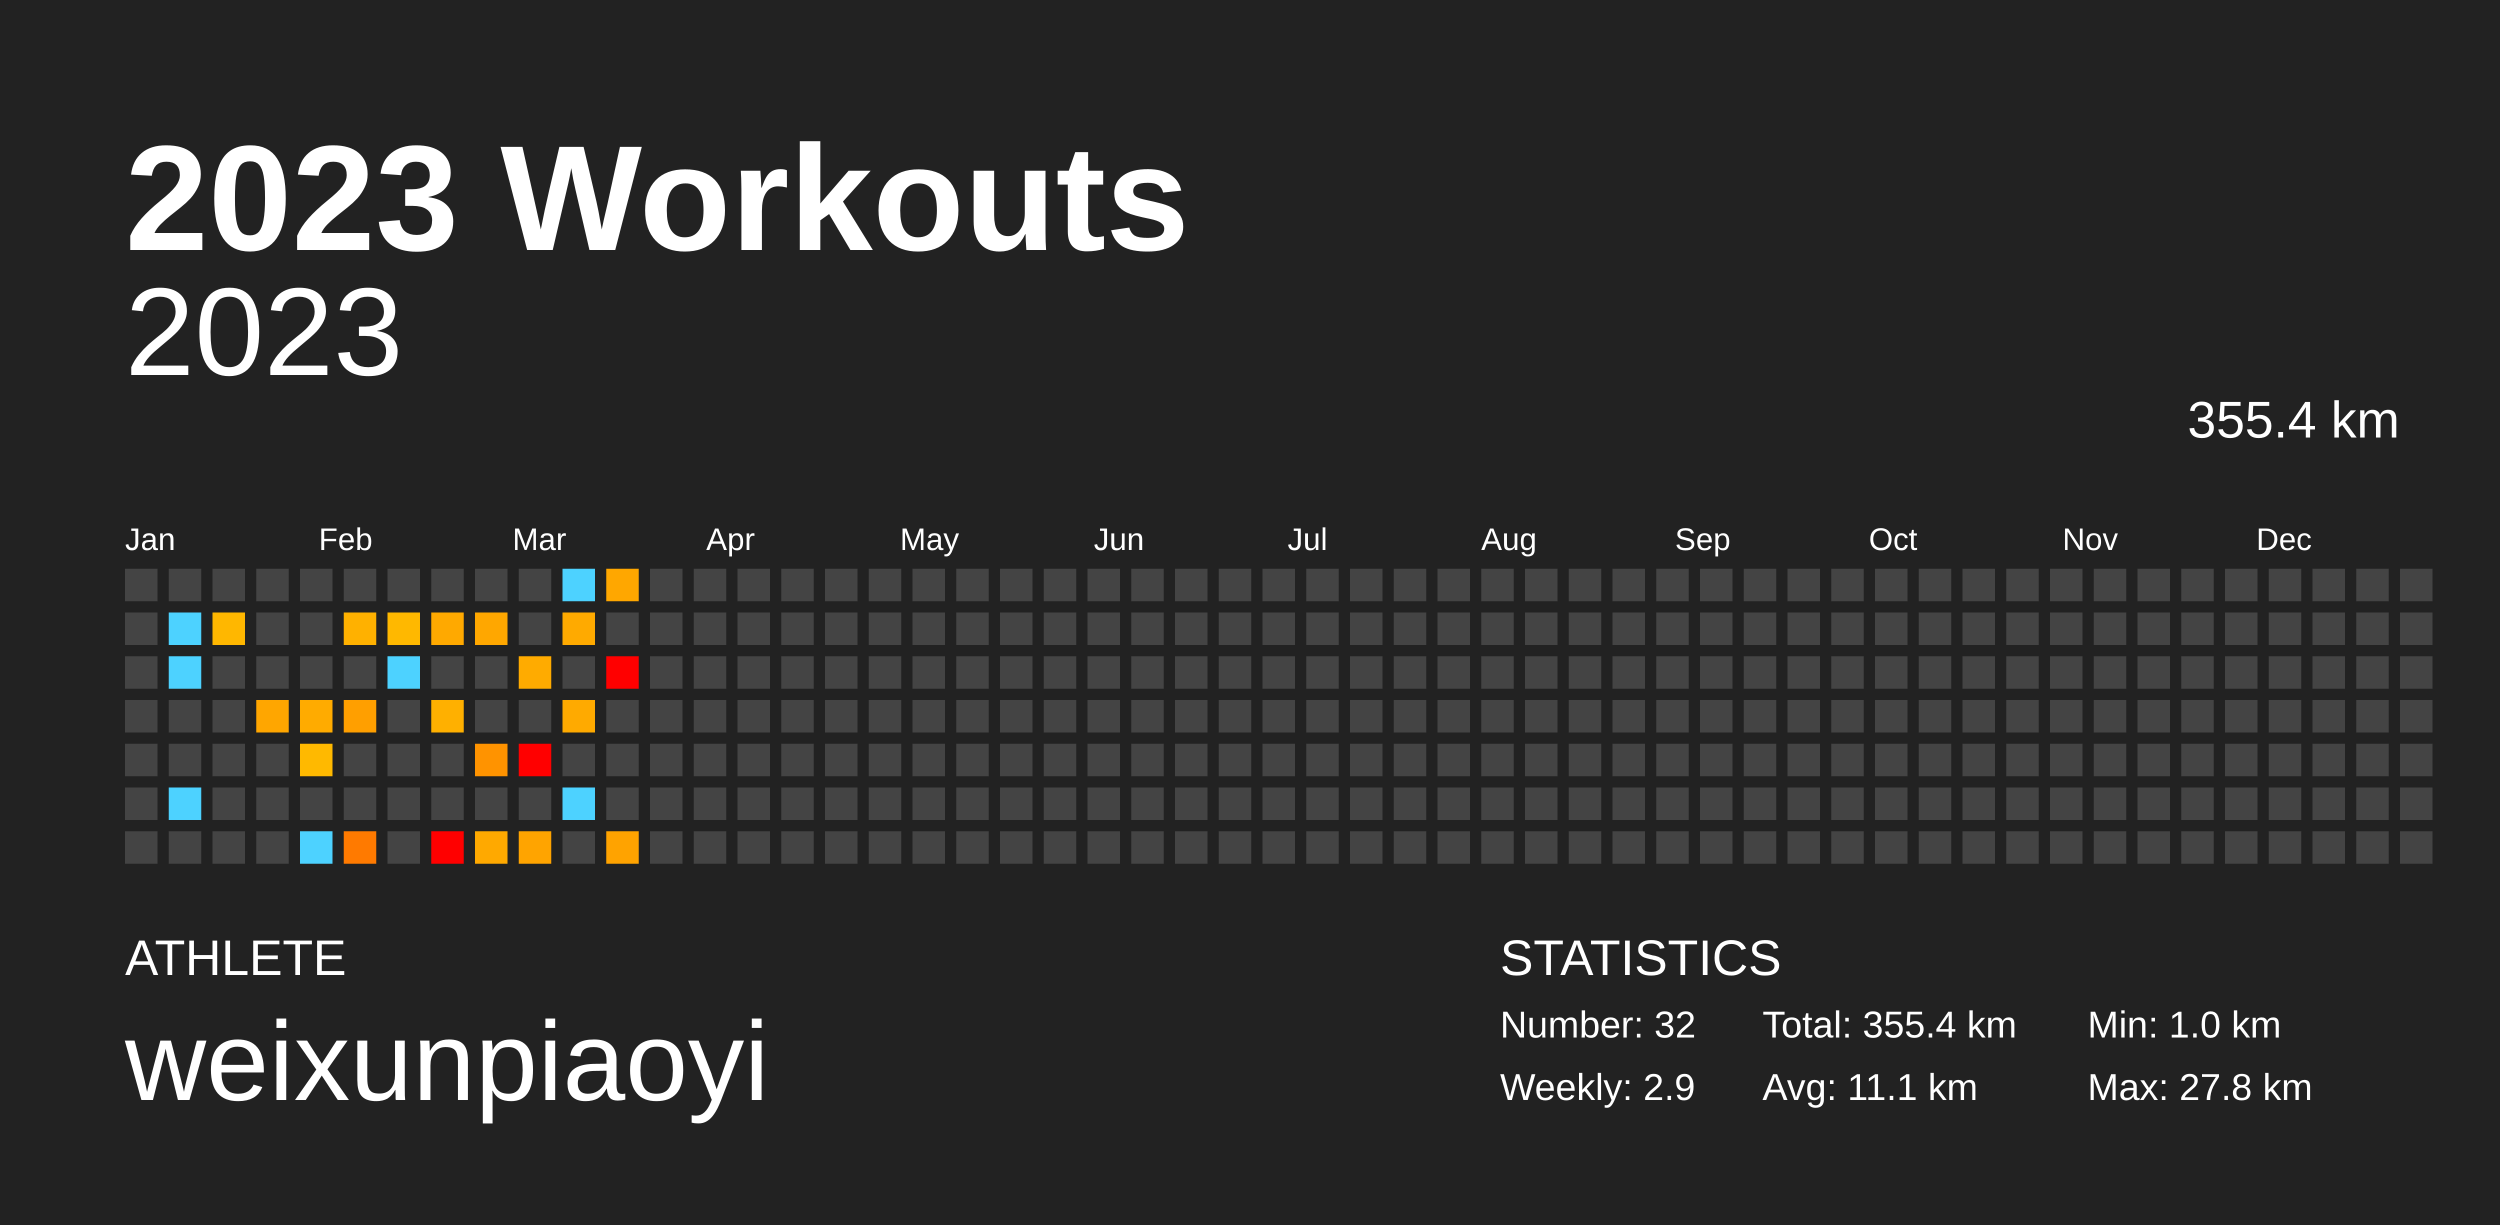
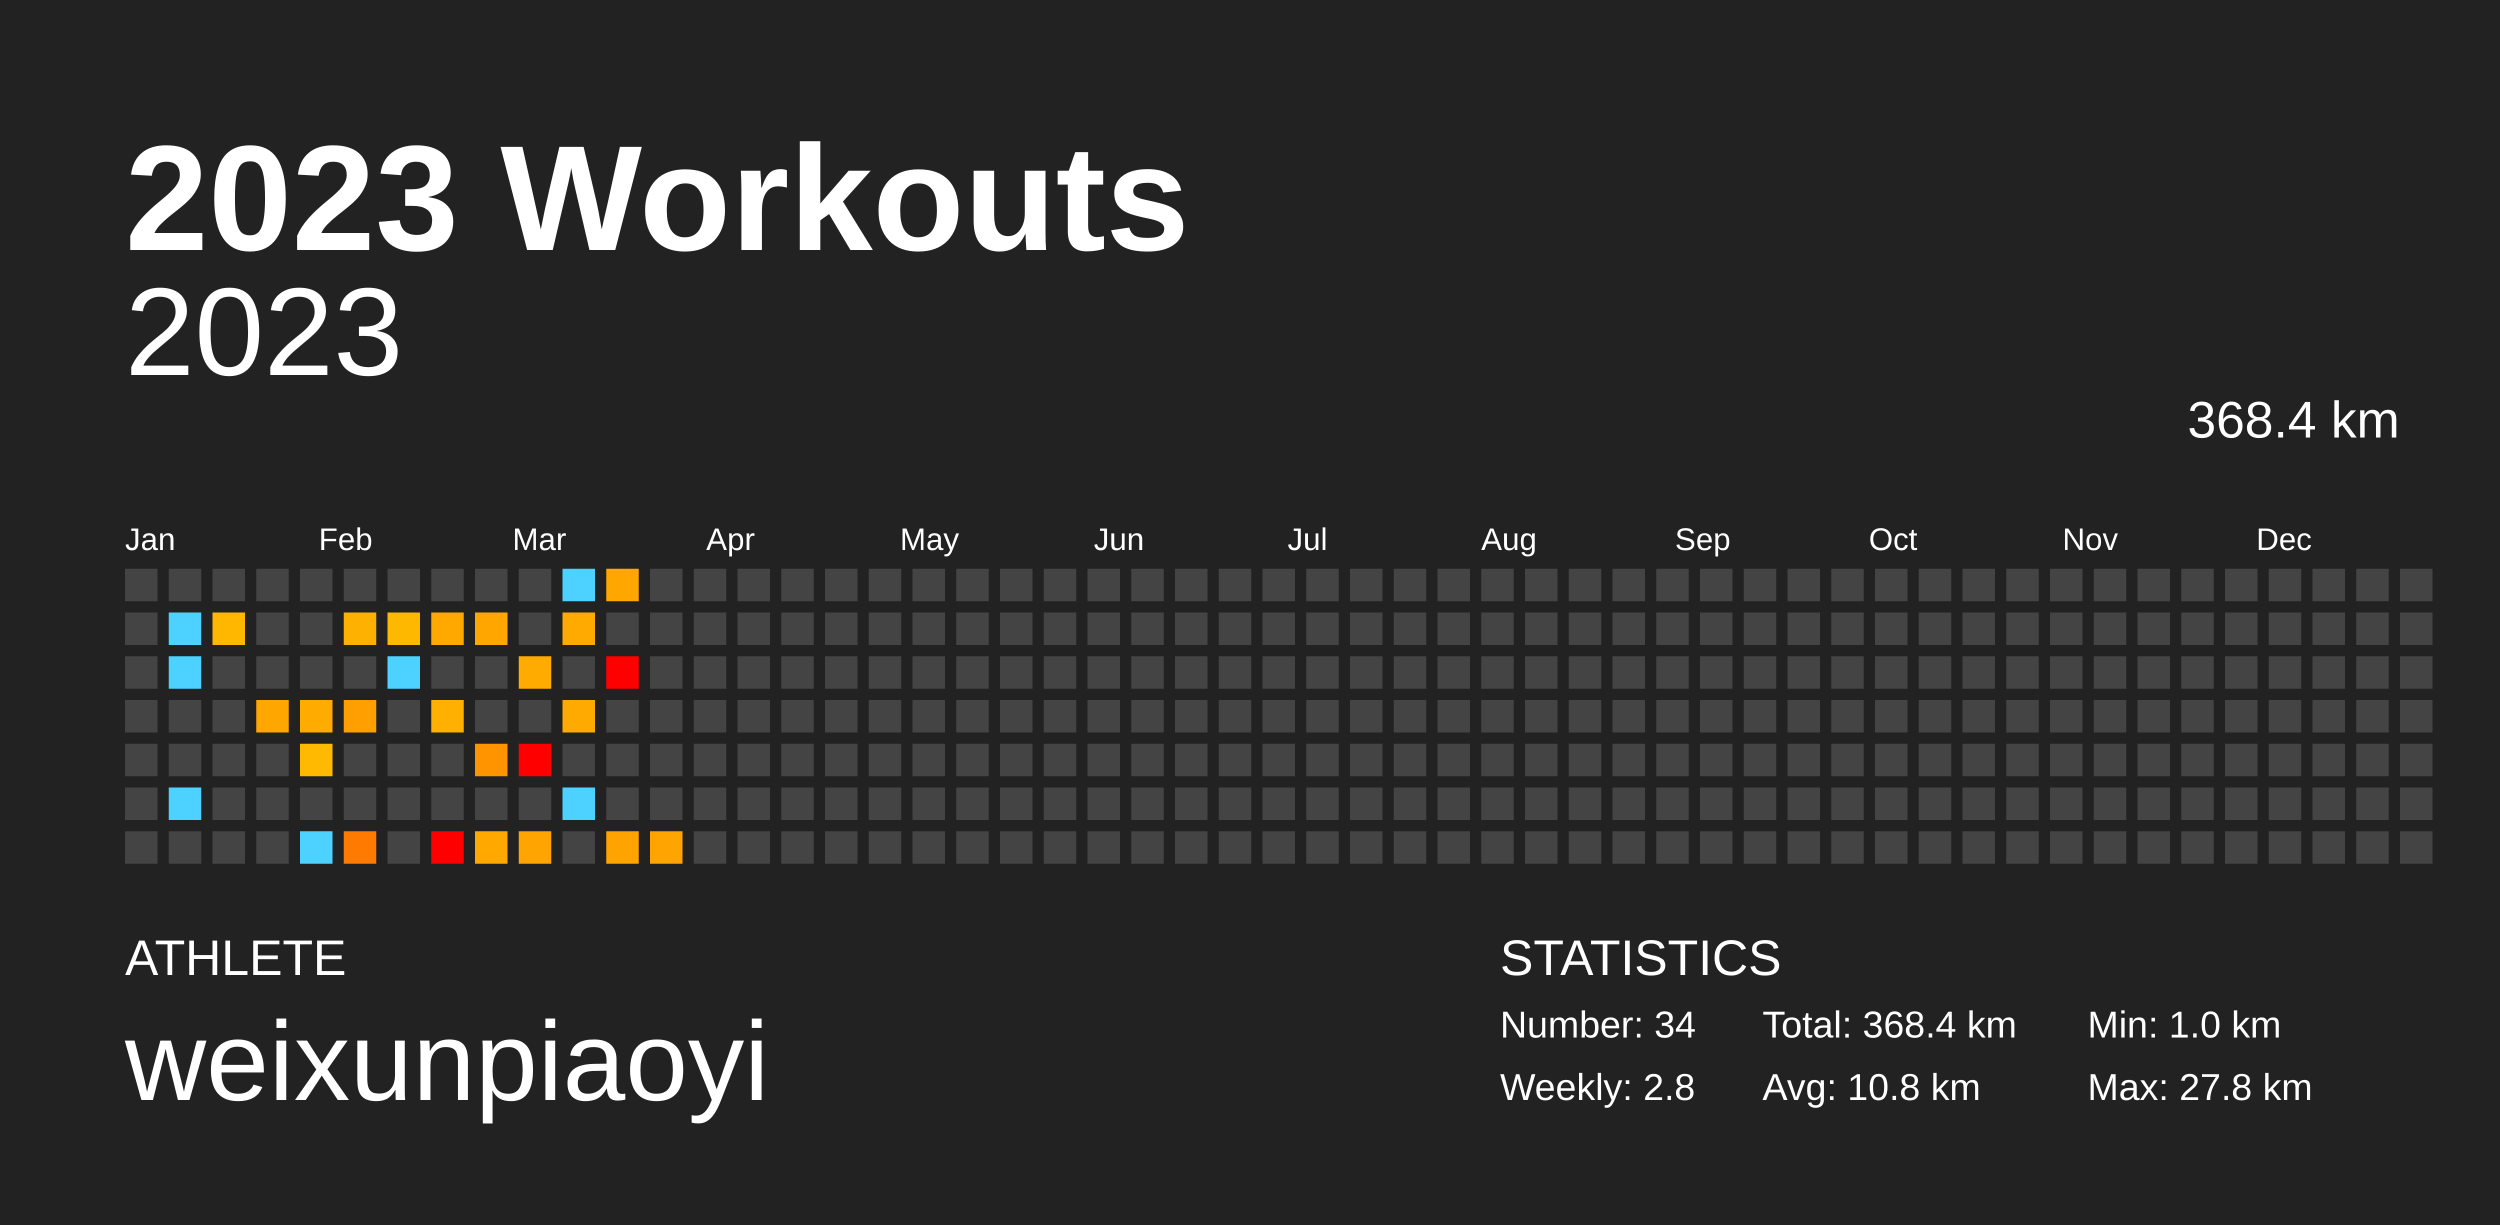
<svg xmlns="http://www.w3.org/2000/svg" baseProfile="full" height="98mm" version="1.1" viewBox="0,0,200,98" width="200mm">
  <defs />
  <rect fill="#222222" height="98" width="200" x="0" y="0" />
  <text fill="#FFFFFF" style="font-size:12px; font-family:Arial; font-weight:bold;" x="10" y="20">2023 Workouts</text>
  <text fill="#FFFFFF" style="font-size:4px; font-family:Arial" x="10" y="78">ATHLETE</text>
  <text fill="#FFFFFF" style="font-size:9px; font-family:Arial" x="10" y="88">weixunpiaoyi</text>
  <text fill="#FFFFFF" style="font-size:4px; font-family:Arial" x="120" y="78">STATISTICS</text>
-   <text fill="#FFFFFF" style="font-size:3px; font-family:Arial" x="120" y="83">Number: 32</text>
-   <text fill="#FFFFFF" style="font-size:3px; font-family:Arial" x="120" y="88">Weekly: 2.9</text>
-   <text fill="#FFFFFF" style="font-size:3px; font-family:Arial" x="141" y="83">Total: 355.4 km</text>
-   <text fill="#FFFFFF" style="font-size:3px; font-family:Arial" x="141" y="88">Avg: 11.1 km</text>
+   <text fill="#FFFFFF" style="font-size:3px; font-family:Arial" x="120" y="83">Number: 34</text>
+   <text fill="#FFFFFF" style="font-size:3px; font-family:Arial" x="120" y="88">Weekly: 2.8</text>
+   <text fill="#FFFFFF" style="font-size:3px; font-family:Arial" x="141" y="83">Total: 368.4 km</text>
+   <text fill="#FFFFFF" style="font-size:3px; font-family:Arial" x="141" y="88">Avg: 10.8 km</text>
  <text fill="#FFFFFF" style="font-size:3px; font-family:Arial" x="167" y="83">Min: 1.0 km</text>
  <text fill="#FFFFFF" style="font-size:3px; font-family:Arial" x="167" y="88">Max: 27.8 km</text>
  <text alignment-baseline="hanging" fill="#FFFFFF" style="font-size:10.0px; font-family:Arial;" x="10" y="30">2023</text>
-   <text alignment-baseline="hanging" fill="#FFFFFF" style="font-size:4.125px; font-family:Arial;" x="175" y="35">355.4 km</text>
+   <text alignment-baseline="hanging" fill="#FFFFFF" style="font-size:4.125px; font-family:Arial;" x="175" y="35">368.4 km</text>
  <text fill="#FFFFFF" style="font-size:2.5px; font-family:Arial" x="10.0" y="44">Jan</text>
  <text fill="#FFFFFF" style="font-size:2.5px; font-family:Arial" x="25.5" y="44">Feb</text>
  <text fill="#FFFFFF" style="font-size:2.5px; font-family:Arial" x="41.0" y="44">Mar</text>
  <text fill="#FFFFFF" style="font-size:2.5px; font-family:Arial" x="56.5" y="44">Apr</text>
  <text fill="#FFFFFF" style="font-size:2.5px; font-family:Arial" x="72.0" y="44">May</text>
  <text fill="#FFFFFF" style="font-size:2.5px; font-family:Arial" x="87.5" y="44">Jun</text>
  <text fill="#FFFFFF" style="font-size:2.5px; font-family:Arial" x="103.0" y="44">Jul</text>
  <text fill="#FFFFFF" style="font-size:2.5px; font-family:Arial" x="118.5" y="44">Aug</text>
  <text fill="#FFFFFF" style="font-size:2.5px; font-family:Arial" x="134.0" y="44">Sep</text>
  <text fill="#FFFFFF" style="font-size:2.5px; font-family:Arial" x="149.5" y="44">Oct</text>
  <text fill="#FFFFFF" style="font-size:2.5px; font-family:Arial" x="165.0" y="44">Nov</text>
  <text fill="#FFFFFF" style="font-size:2.5px; font-family:Arial" x="180.5" y="44">Dec</text>
  <rect fill="#444444" height="2.6" width="2.6" x="10.0" y="45.5" />
  <rect fill="#444444" height="2.6" width="2.6" x="10.0" y="49.0" />
  <rect fill="#444444" height="2.6" width="2.6" x="10.0" y="52.5" />
  <rect fill="#444444" height="2.6" width="2.6" x="10.0" y="56.0" />
  <rect fill="#444444" height="2.6" width="2.6" x="10.0" y="59.5" />
  <rect fill="#444444" height="2.6" width="2.6" x="10.0" y="63.0" />
  <rect fill="#444444" height="2.6" width="2.6" x="10.0" y="66.5" />
  <rect fill="#444444" height="2.6" width="2.6" x="13.5" y="45.5" />
  <rect fill="#4dd2ff" height="2.6" width="2.6" x="13.5" y="49.0" />
  <rect fill="#4dd2ff" height="2.6" width="2.6" x="13.5" y="52.5" />
  <rect fill="#444444" height="2.6" width="2.6" x="13.5" y="56.0" />
  <rect fill="#444444" height="2.6" width="2.6" x="13.5" y="59.5" />
  <rect fill="#4dd2ff" height="2.6" width="2.6" x="13.5" y="63.0" />
  <rect fill="#444444" height="2.6" width="2.6" x="13.5" y="66.5" />
  <rect fill="#444444" height="2.6" width="2.6" x="17.0" y="45.5" />
  <rect fill="#ffb700" height="2.6" width="2.6" x="17.0" y="49.0" />
  <rect fill="#444444" height="2.6" width="2.6" x="17.0" y="52.5" />
  <rect fill="#444444" height="2.6" width="2.6" x="17.0" y="56.0" />
  <rect fill="#444444" height="2.6" width="2.6" x="17.0" y="59.5" />
  <rect fill="#444444" height="2.6" width="2.6" x="17.0" y="63.0" />
  <rect fill="#444444" height="2.6" width="2.6" x="17.0" y="66.5" />
  <rect fill="#444444" height="2.6" width="2.6" x="20.5" y="45.5" />
  <rect fill="#444444" height="2.6" width="2.6" x="20.5" y="49.0" />
  <rect fill="#444444" height="2.6" width="2.6" x="20.5" y="52.5" />
  <rect fill="#ffa600" height="2.6" width="2.6" x="20.5" y="56.0" />
  <rect fill="#444444" height="2.6" width="2.6" x="20.5" y="59.5" />
  <rect fill="#444444" height="2.6" width="2.6" x="20.5" y="63.0" />
  <rect fill="#444444" height="2.6" width="2.6" x="20.5" y="66.5" />
  <rect fill="#444444" height="2.6" width="2.6" x="24.0" y="45.5" />
  <rect fill="#444444" height="2.6" width="2.6" x="24.0" y="49.0" />
  <rect fill="#444444" height="2.6" width="2.6" x="24.0" y="52.5" />
  <rect fill="#ffab00" height="2.6" width="2.6" x="24.0" y="56.0" />
  <rect fill="#ffb900" height="2.6" width="2.6" x="24.0" y="59.5" />
  <rect fill="#444444" height="2.6" width="2.6" x="24.0" y="63.0" />
  <rect fill="#4dd2ff" height="2.6" width="2.6" x="24.0" y="66.5" />
  <rect fill="#444444" height="2.6" width="2.6" x="27.5" y="45.5" />
  <rect fill="#ffb100" height="2.6" width="2.6" x="27.5" y="49.0" />
  <rect fill="#444444" height="2.6" width="2.6" x="27.5" y="52.5" />
  <rect fill="#ff9f00" height="2.6" width="2.6" x="27.5" y="56.0" />
  <rect fill="#444444" height="2.6" width="2.6" x="27.5" y="59.5" />
  <rect fill="#444444" height="2.6" width="2.6" x="27.5" y="63.0" />
  <rect fill="#ff7a00" height="2.6" width="2.6" x="27.5" y="66.5" />
  <rect fill="#444444" height="2.6" width="2.6" x="31.0" y="45.5" />
  <rect fill="#ffb800" height="2.6" width="2.6" x="31.0" y="49.0" />
  <rect fill="#4dd2ff" height="2.6" width="2.6" x="31.0" y="52.5" />
  <rect fill="#444444" height="2.6" width="2.6" x="31.0" y="56.0" />
  <rect fill="#444444" height="2.6" width="2.6" x="31.0" y="59.5" />
  <rect fill="#444444" height="2.6" width="2.6" x="31.0" y="63.0" />
  <rect fill="#444444" height="2.6" width="2.6" x="31.0" y="66.5" />
  <rect fill="#444444" height="2.6" width="2.6" x="34.5" y="45.5" />
  <rect fill="#ffa900" height="2.6" width="2.6" x="34.5" y="49.0" />
  <rect fill="#444444" height="2.6" width="2.6" x="34.5" y="52.5" />
  <rect fill="#ffb000" height="2.6" width="2.6" x="34.5" y="56.0" />
  <rect fill="#444444" height="2.6" width="2.6" x="34.5" y="59.5" />
  <rect fill="#444444" height="2.6" width="2.6" x="34.5" y="63.0" />
  <rect fill="red" height="2.6" width="2.6" x="34.5" y="66.5" />
  <rect fill="#444444" height="2.6" width="2.6" x="38.0" y="45.5" />
  <rect fill="#ffa700" height="2.6" width="2.6" x="38.0" y="49.0" />
  <rect fill="#444444" height="2.6" width="2.6" x="38.0" y="52.5" />
  <rect fill="#444444" height="2.6" width="2.6" x="38.0" y="56.0" />
  <rect fill="#ff9300" height="2.6" width="2.6" x="38.0" y="59.5" />
  <rect fill="#444444" height="2.6" width="2.6" x="38.0" y="63.0" />
  <rect fill="#ffa900" height="2.6" width="2.6" x="38.0" y="66.5" />
  <rect fill="#444444" height="2.6" width="2.6" x="41.5" y="45.5" />
  <rect fill="#444444" height="2.6" width="2.6" x="41.5" y="49.0" />
  <rect fill="#ffab00" height="2.6" width="2.6" x="41.5" y="52.5" />
  <rect fill="#444444" height="2.6" width="2.6" x="41.5" y="56.0" />
  <rect fill="red" height="2.6" width="2.6" x="41.5" y="59.5" />
  <rect fill="#444444" height="2.6" width="2.6" x="41.5" y="63.0" />
  <rect fill="#ffa400" height="2.6" width="2.6" x="41.5" y="66.5" />
  <rect fill="#4dd2ff" height="2.6" width="2.6" x="45.0" y="45.5" />
  <rect fill="#ffaa00" height="2.6" width="2.6" x="45.0" y="49.0" />
  <rect fill="#444444" height="2.6" width="2.6" x="45.0" y="52.5" />
  <rect fill="#ffaa00" height="2.6" width="2.6" x="45.0" y="56.0" />
  <rect fill="#444444" height="2.6" width="2.6" x="45.0" y="59.5" />
  <rect fill="#4dd2ff" height="2.6" width="2.6" x="45.0" y="63.0" />
  <rect fill="#444444" height="2.6" width="2.6" x="45.0" y="66.5" />
  <rect fill="#ffa700" height="2.6" width="2.6" x="48.5" y="45.5" />
  <rect fill="#444444" height="2.6" width="2.6" x="48.5" y="49.0" />
  <rect fill="red" height="2.6" width="2.6" x="48.5" y="52.5" />
  <rect fill="#444444" height="2.6" width="2.6" x="48.5" y="56.0" />
  <rect fill="#444444" height="2.6" width="2.6" x="48.5" y="59.5" />
  <rect fill="#444444" height="2.6" width="2.6" x="48.5" y="63.0" />
  <rect fill="#ffa300" height="2.6" width="2.6" x="48.5" y="66.5" />
  <rect fill="#444444" height="2.6" width="2.6" x="52.0" y="45.5" />
  <rect fill="#444444" height="2.6" width="2.6" x="52.0" y="49.0" />
  <rect fill="#444444" height="2.6" width="2.6" x="52.0" y="52.5" />
  <rect fill="#444444" height="2.6" width="2.6" x="52.0" y="56.0" />
  <rect fill="#444444" height="2.6" width="2.6" x="52.0" y="59.5" />
  <rect fill="#444444" height="2.6" width="2.6" x="52.0" y="63.0" />
-   <rect fill="#444444" height="2.6" width="2.6" x="52.0" y="66.5" />
+   <rect fill="#ffa400" height="2.6" width="2.6" x="52.0" y="66.5" />
  <rect fill="#444444" height="2.6" width="2.6" x="55.5" y="45.5" />
  <rect fill="#444444" height="2.6" width="2.6" x="55.5" y="49.0" />
  <rect fill="#444444" height="2.6" width="2.6" x="55.5" y="52.5" />
  <rect fill="#444444" height="2.6" width="2.6" x="55.5" y="56.0" />
  <rect fill="#444444" height="2.6" width="2.6" x="55.5" y="59.5" />
  <rect fill="#444444" height="2.6" width="2.6" x="55.5" y="63.0" />
  <rect fill="#444444" height="2.6" width="2.6" x="55.5" y="66.5" />
  <rect fill="#444444" height="2.6" width="2.6" x="59.0" y="45.5" />
  <rect fill="#444444" height="2.6" width="2.6" x="59.0" y="49.0" />
  <rect fill="#444444" height="2.6" width="2.6" x="59.0" y="52.5" />
  <rect fill="#444444" height="2.6" width="2.6" x="59.0" y="56.0" />
  <rect fill="#444444" height="2.6" width="2.6" x="59.0" y="59.5" />
  <rect fill="#444444" height="2.6" width="2.6" x="59.0" y="63.0" />
  <rect fill="#444444" height="2.6" width="2.6" x="59.0" y="66.5" />
  <rect fill="#444444" height="2.6" width="2.6" x="62.5" y="45.5" />
  <rect fill="#444444" height="2.6" width="2.6" x="62.5" y="49.0" />
  <rect fill="#444444" height="2.6" width="2.6" x="62.5" y="52.5" />
  <rect fill="#444444" height="2.6" width="2.6" x="62.5" y="56.0" />
  <rect fill="#444444" height="2.6" width="2.6" x="62.5" y="59.5" />
  <rect fill="#444444" height="2.6" width="2.6" x="62.5" y="63.0" />
  <rect fill="#444444" height="2.6" width="2.6" x="62.5" y="66.5" />
  <rect fill="#444444" height="2.6" width="2.6" x="66.0" y="45.5" />
  <rect fill="#444444" height="2.6" width="2.6" x="66.0" y="49.0" />
  <rect fill="#444444" height="2.6" width="2.6" x="66.0" y="52.5" />
  <rect fill="#444444" height="2.6" width="2.6" x="66.0" y="56.0" />
  <rect fill="#444444" height="2.6" width="2.6" x="66.0" y="59.5" />
  <rect fill="#444444" height="2.6" width="2.6" x="66.0" y="63.0" />
  <rect fill="#444444" height="2.6" width="2.6" x="66.0" y="66.5" />
  <rect fill="#444444" height="2.6" width="2.6" x="69.5" y="45.5" />
  <rect fill="#444444" height="2.6" width="2.6" x="69.5" y="49.0" />
  <rect fill="#444444" height="2.6" width="2.6" x="69.5" y="52.5" />
  <rect fill="#444444" height="2.6" width="2.6" x="69.5" y="56.0" />
  <rect fill="#444444" height="2.6" width="2.6" x="69.5" y="59.5" />
  <rect fill="#444444" height="2.6" width="2.6" x="69.5" y="63.0" />
  <rect fill="#444444" height="2.6" width="2.6" x="69.5" y="66.5" />
  <rect fill="#444444" height="2.6" width="2.6" x="73.0" y="45.5" />
  <rect fill="#444444" height="2.6" width="2.6" x="73.0" y="49.0" />
  <rect fill="#444444" height="2.6" width="2.6" x="73.0" y="52.5" />
  <rect fill="#444444" height="2.6" width="2.6" x="73.0" y="56.0" />
  <rect fill="#444444" height="2.6" width="2.6" x="73.0" y="59.5" />
  <rect fill="#444444" height="2.6" width="2.6" x="73.0" y="63.0" />
  <rect fill="#444444" height="2.6" width="2.6" x="73.0" y="66.5" />
  <rect fill="#444444" height="2.6" width="2.6" x="76.5" y="45.5" />
  <rect fill="#444444" height="2.6" width="2.6" x="76.5" y="49.0" />
  <rect fill="#444444" height="2.6" width="2.6" x="76.5" y="52.5" />
  <rect fill="#444444" height="2.6" width="2.6" x="76.5" y="56.0" />
  <rect fill="#444444" height="2.6" width="2.6" x="76.5" y="59.5" />
  <rect fill="#444444" height="2.6" width="2.6" x="76.5" y="63.0" />
  <rect fill="#444444" height="2.6" width="2.6" x="76.5" y="66.5" />
  <rect fill="#444444" height="2.6" width="2.6" x="80.0" y="45.5" />
  <rect fill="#444444" height="2.6" width="2.6" x="80.0" y="49.0" />
  <rect fill="#444444" height="2.6" width="2.6" x="80.0" y="52.5" />
  <rect fill="#444444" height="2.6" width="2.6" x="80.0" y="56.0" />
  <rect fill="#444444" height="2.6" width="2.6" x="80.0" y="59.5" />
  <rect fill="#444444" height="2.6" width="2.6" x="80.0" y="63.0" />
  <rect fill="#444444" height="2.6" width="2.6" x="80.0" y="66.5" />
  <rect fill="#444444" height="2.6" width="2.6" x="83.5" y="45.5" />
  <rect fill="#444444" height="2.6" width="2.6" x="83.5" y="49.0" />
  <rect fill="#444444" height="2.6" width="2.6" x="83.5" y="52.5" />
  <rect fill="#444444" height="2.6" width="2.6" x="83.5" y="56.0" />
  <rect fill="#444444" height="2.6" width="2.6" x="83.5" y="59.5" />
  <rect fill="#444444" height="2.6" width="2.6" x="83.5" y="63.0" />
  <rect fill="#444444" height="2.6" width="2.6" x="83.5" y="66.5" />
  <rect fill="#444444" height="2.6" width="2.6" x="87.0" y="45.5" />
  <rect fill="#444444" height="2.6" width="2.6" x="87.0" y="49.0" />
  <rect fill="#444444" height="2.6" width="2.6" x="87.0" y="52.5" />
  <rect fill="#444444" height="2.6" width="2.6" x="87.0" y="56.0" />
  <rect fill="#444444" height="2.6" width="2.6" x="87.0" y="59.5" />
  <rect fill="#444444" height="2.6" width="2.6" x="87.0" y="63.0" />
  <rect fill="#444444" height="2.6" width="2.6" x="87.0" y="66.5" />
  <rect fill="#444444" height="2.6" width="2.6" x="90.5" y="45.5" />
  <rect fill="#444444" height="2.6" width="2.6" x="90.5" y="49.0" />
  <rect fill="#444444" height="2.6" width="2.6" x="90.5" y="52.5" />
  <rect fill="#444444" height="2.6" width="2.6" x="90.5" y="56.0" />
  <rect fill="#444444" height="2.6" width="2.6" x="90.5" y="59.5" />
  <rect fill="#444444" height="2.6" width="2.6" x="90.5" y="63.0" />
  <rect fill="#444444" height="2.6" width="2.6" x="90.5" y="66.5" />
  <rect fill="#444444" height="2.6" width="2.6" x="94.0" y="45.5" />
  <rect fill="#444444" height="2.6" width="2.6" x="94.0" y="49.0" />
  <rect fill="#444444" height="2.6" width="2.6" x="94.0" y="52.5" />
  <rect fill="#444444" height="2.6" width="2.6" x="94.0" y="56.0" />
  <rect fill="#444444" height="2.6" width="2.6" x="94.0" y="59.5" />
  <rect fill="#444444" height="2.6" width="2.6" x="94.0" y="63.0" />
  <rect fill="#444444" height="2.6" width="2.6" x="94.0" y="66.5" />
  <rect fill="#444444" height="2.6" width="2.6" x="97.5" y="45.5" />
  <rect fill="#444444" height="2.6" width="2.6" x="97.5" y="49.0" />
  <rect fill="#444444" height="2.6" width="2.6" x="97.5" y="52.5" />
  <rect fill="#444444" height="2.6" width="2.6" x="97.5" y="56.0" />
  <rect fill="#444444" height="2.6" width="2.6" x="97.5" y="59.5" />
  <rect fill="#444444" height="2.6" width="2.6" x="97.5" y="63.0" />
  <rect fill="#444444" height="2.6" width="2.6" x="97.5" y="66.5" />
  <rect fill="#444444" height="2.6" width="2.6" x="101.0" y="45.5" />
  <rect fill="#444444" height="2.6" width="2.6" x="101.0" y="49.0" />
  <rect fill="#444444" height="2.6" width="2.6" x="101.0" y="52.5" />
  <rect fill="#444444" height="2.6" width="2.6" x="101.0" y="56.0" />
  <rect fill="#444444" height="2.6" width="2.6" x="101.0" y="59.5" />
  <rect fill="#444444" height="2.6" width="2.6" x="101.0" y="63.0" />
  <rect fill="#444444" height="2.6" width="2.6" x="101.0" y="66.5" />
  <rect fill="#444444" height="2.6" width="2.6" x="104.5" y="45.5" />
  <rect fill="#444444" height="2.6" width="2.6" x="104.5" y="49.0" />
  <rect fill="#444444" height="2.6" width="2.6" x="104.5" y="52.5" />
  <rect fill="#444444" height="2.6" width="2.6" x="104.5" y="56.0" />
  <rect fill="#444444" height="2.6" width="2.6" x="104.5" y="59.5" />
  <rect fill="#444444" height="2.6" width="2.6" x="104.5" y="63.0" />
  <rect fill="#444444" height="2.6" width="2.6" x="104.5" y="66.5" />
  <rect fill="#444444" height="2.6" width="2.6" x="108.0" y="45.5" />
  <rect fill="#444444" height="2.6" width="2.6" x="108.0" y="49.0" />
  <rect fill="#444444" height="2.6" width="2.6" x="108.0" y="52.5" />
  <rect fill="#444444" height="2.6" width="2.6" x="108.0" y="56.0" />
  <rect fill="#444444" height="2.6" width="2.6" x="108.0" y="59.5" />
  <rect fill="#444444" height="2.6" width="2.6" x="108.0" y="63.0" />
  <rect fill="#444444" height="2.6" width="2.6" x="108.0" y="66.5" />
  <rect fill="#444444" height="2.6" width="2.6" x="111.5" y="45.5" />
  <rect fill="#444444" height="2.6" width="2.6" x="111.5" y="49.0" />
  <rect fill="#444444" height="2.6" width="2.6" x="111.5" y="52.5" />
  <rect fill="#444444" height="2.6" width="2.6" x="111.5" y="56.0" />
  <rect fill="#444444" height="2.6" width="2.6" x="111.5" y="59.5" />
  <rect fill="#444444" height="2.6" width="2.6" x="111.5" y="63.0" />
  <rect fill="#444444" height="2.6" width="2.6" x="111.5" y="66.5" />
  <rect fill="#444444" height="2.6" width="2.6" x="115.0" y="45.5" />
  <rect fill="#444444" height="2.6" width="2.6" x="115.0" y="49.0" />
  <rect fill="#444444" height="2.6" width="2.6" x="115.0" y="52.5" />
  <rect fill="#444444" height="2.6" width="2.6" x="115.0" y="56.0" />
  <rect fill="#444444" height="2.6" width="2.6" x="115.0" y="59.5" />
  <rect fill="#444444" height="2.6" width="2.6" x="115.0" y="63.0" />
  <rect fill="#444444" height="2.6" width="2.6" x="115.0" y="66.5" />
  <rect fill="#444444" height="2.6" width="2.6" x="118.5" y="45.5" />
  <rect fill="#444444" height="2.6" width="2.6" x="118.5" y="49.0" />
  <rect fill="#444444" height="2.6" width="2.6" x="118.5" y="52.5" />
  <rect fill="#444444" height="2.6" width="2.6" x="118.5" y="56.0" />
  <rect fill="#444444" height="2.6" width="2.6" x="118.5" y="59.5" />
  <rect fill="#444444" height="2.6" width="2.6" x="118.5" y="63.0" />
  <rect fill="#444444" height="2.6" width="2.6" x="118.5" y="66.5" />
  <rect fill="#444444" height="2.6" width="2.6" x="122.0" y="45.5" />
  <rect fill="#444444" height="2.6" width="2.6" x="122.0" y="49.0" />
  <rect fill="#444444" height="2.6" width="2.6" x="122.0" y="52.5" />
  <rect fill="#444444" height="2.6" width="2.6" x="122.0" y="56.0" />
  <rect fill="#444444" height="2.6" width="2.6" x="122.0" y="59.5" />
  <rect fill="#444444" height="2.6" width="2.6" x="122.0" y="63.0" />
  <rect fill="#444444" height="2.6" width="2.6" x="122.0" y="66.5" />
  <rect fill="#444444" height="2.6" width="2.6" x="125.5" y="45.5" />
  <rect fill="#444444" height="2.6" width="2.6" x="125.5" y="49.0" />
  <rect fill="#444444" height="2.6" width="2.6" x="125.5" y="52.5" />
  <rect fill="#444444" height="2.6" width="2.6" x="125.5" y="56.0" />
  <rect fill="#444444" height="2.6" width="2.6" x="125.5" y="59.5" />
  <rect fill="#444444" height="2.6" width="2.6" x="125.5" y="63.0" />
  <rect fill="#444444" height="2.6" width="2.6" x="125.5" y="66.5" />
  <rect fill="#444444" height="2.6" width="2.6" x="129.0" y="45.5" />
  <rect fill="#444444" height="2.6" width="2.6" x="129.0" y="49.0" />
  <rect fill="#444444" height="2.6" width="2.6" x="129.0" y="52.5" />
  <rect fill="#444444" height="2.6" width="2.6" x="129.0" y="56.0" />
  <rect fill="#444444" height="2.6" width="2.6" x="129.0" y="59.5" />
  <rect fill="#444444" height="2.6" width="2.6" x="129.0" y="63.0" />
  <rect fill="#444444" height="2.6" width="2.6" x="129.0" y="66.5" />
  <rect fill="#444444" height="2.6" width="2.6" x="132.5" y="45.5" />
  <rect fill="#444444" height="2.6" width="2.6" x="132.5" y="49.0" />
  <rect fill="#444444" height="2.6" width="2.6" x="132.5" y="52.5" />
  <rect fill="#444444" height="2.6" width="2.6" x="132.5" y="56.0" />
  <rect fill="#444444" height="2.6" width="2.6" x="132.5" y="59.5" />
  <rect fill="#444444" height="2.6" width="2.6" x="132.5" y="63.0" />
  <rect fill="#444444" height="2.6" width="2.6" x="132.5" y="66.5" />
  <rect fill="#444444" height="2.6" width="2.6" x="136.0" y="45.5" />
  <rect fill="#444444" height="2.6" width="2.6" x="136.0" y="49.0" />
  <rect fill="#444444" height="2.6" width="2.6" x="136.0" y="52.5" />
  <rect fill="#444444" height="2.6" width="2.6" x="136.0" y="56.0" />
  <rect fill="#444444" height="2.6" width="2.6" x="136.0" y="59.5" />
  <rect fill="#444444" height="2.6" width="2.6" x="136.0" y="63.0" />
  <rect fill="#444444" height="2.6" width="2.6" x="136.0" y="66.5" />
  <rect fill="#444444" height="2.6" width="2.6" x="139.5" y="45.5" />
  <rect fill="#444444" height="2.6" width="2.6" x="139.5" y="49.0" />
  <rect fill="#444444" height="2.6" width="2.6" x="139.5" y="52.5" />
  <rect fill="#444444" height="2.6" width="2.6" x="139.5" y="56.0" />
  <rect fill="#444444" height="2.6" width="2.6" x="139.5" y="59.5" />
  <rect fill="#444444" height="2.6" width="2.6" x="139.5" y="63.0" />
  <rect fill="#444444" height="2.6" width="2.6" x="139.5" y="66.5" />
  <rect fill="#444444" height="2.6" width="2.6" x="143.0" y="45.5" />
  <rect fill="#444444" height="2.6" width="2.6" x="143.0" y="49.0" />
  <rect fill="#444444" height="2.6" width="2.6" x="143.0" y="52.5" />
  <rect fill="#444444" height="2.6" width="2.6" x="143.0" y="56.0" />
  <rect fill="#444444" height="2.6" width="2.6" x="143.0" y="59.5" />
  <rect fill="#444444" height="2.6" width="2.6" x="143.0" y="63.0" />
  <rect fill="#444444" height="2.6" width="2.6" x="143.0" y="66.5" />
  <rect fill="#444444" height="2.6" width="2.6" x="146.5" y="45.5" />
  <rect fill="#444444" height="2.6" width="2.6" x="146.5" y="49.0" />
  <rect fill="#444444" height="2.6" width="2.6" x="146.5" y="52.5" />
  <rect fill="#444444" height="2.6" width="2.6" x="146.5" y="56.0" />
  <rect fill="#444444" height="2.6" width="2.6" x="146.5" y="59.5" />
  <rect fill="#444444" height="2.6" width="2.6" x="146.5" y="63.0" />
  <rect fill="#444444" height="2.6" width="2.6" x="146.5" y="66.5" />
  <rect fill="#444444" height="2.6" width="2.6" x="150.0" y="45.5" />
  <rect fill="#444444" height="2.6" width="2.6" x="150.0" y="49.0" />
  <rect fill="#444444" height="2.6" width="2.6" x="150.0" y="52.5" />
  <rect fill="#444444" height="2.6" width="2.6" x="150.0" y="56.0" />
  <rect fill="#444444" height="2.6" width="2.6" x="150.0" y="59.5" />
  <rect fill="#444444" height="2.6" width="2.6" x="150.0" y="63.0" />
  <rect fill="#444444" height="2.6" width="2.6" x="150.0" y="66.5" />
  <rect fill="#444444" height="2.6" width="2.6" x="153.5" y="45.5" />
  <rect fill="#444444" height="2.6" width="2.6" x="153.5" y="49.0" />
  <rect fill="#444444" height="2.6" width="2.6" x="153.5" y="52.5" />
  <rect fill="#444444" height="2.6" width="2.6" x="153.5" y="56.0" />
  <rect fill="#444444" height="2.6" width="2.6" x="153.5" y="59.5" />
  <rect fill="#444444" height="2.6" width="2.6" x="153.5" y="63.0" />
  <rect fill="#444444" height="2.6" width="2.6" x="153.5" y="66.5" />
  <rect fill="#444444" height="2.6" width="2.6" x="157.0" y="45.5" />
  <rect fill="#444444" height="2.6" width="2.6" x="157.0" y="49.0" />
  <rect fill="#444444" height="2.6" width="2.6" x="157.0" y="52.5" />
  <rect fill="#444444" height="2.6" width="2.6" x="157.0" y="56.0" />
  <rect fill="#444444" height="2.6" width="2.6" x="157.0" y="59.5" />
  <rect fill="#444444" height="2.6" width="2.6" x="157.0" y="63.0" />
  <rect fill="#444444" height="2.6" width="2.6" x="157.0" y="66.5" />
  <rect fill="#444444" height="2.6" width="2.6" x="160.5" y="45.5" />
  <rect fill="#444444" height="2.6" width="2.6" x="160.5" y="49.0" />
  <rect fill="#444444" height="2.6" width="2.6" x="160.5" y="52.5" />
  <rect fill="#444444" height="2.6" width="2.6" x="160.5" y="56.0" />
  <rect fill="#444444" height="2.6" width="2.6" x="160.5" y="59.5" />
  <rect fill="#444444" height="2.6" width="2.6" x="160.5" y="63.0" />
  <rect fill="#444444" height="2.6" width="2.6" x="160.5" y="66.5" />
  <rect fill="#444444" height="2.6" width="2.6" x="164.0" y="45.5" />
  <rect fill="#444444" height="2.6" width="2.6" x="164.0" y="49.0" />
  <rect fill="#444444" height="2.6" width="2.6" x="164.0" y="52.5" />
  <rect fill="#444444" height="2.6" width="2.6" x="164.0" y="56.0" />
  <rect fill="#444444" height="2.6" width="2.6" x="164.0" y="59.5" />
  <rect fill="#444444" height="2.6" width="2.6" x="164.0" y="63.0" />
  <rect fill="#444444" height="2.6" width="2.6" x="164.0" y="66.5" />
  <rect fill="#444444" height="2.6" width="2.6" x="167.5" y="45.5" />
  <rect fill="#444444" height="2.6" width="2.6" x="167.5" y="49.0" />
  <rect fill="#444444" height="2.6" width="2.6" x="167.5" y="52.5" />
  <rect fill="#444444" height="2.6" width="2.6" x="167.5" y="56.0" />
  <rect fill="#444444" height="2.6" width="2.6" x="167.5" y="59.5" />
  <rect fill="#444444" height="2.6" width="2.6" x="167.5" y="63.0" />
  <rect fill="#444444" height="2.6" width="2.6" x="167.5" y="66.5" />
  <rect fill="#444444" height="2.6" width="2.6" x="171.0" y="45.5" />
  <rect fill="#444444" height="2.6" width="2.6" x="171.0" y="49.0" />
  <rect fill="#444444" height="2.6" width="2.6" x="171.0" y="52.5" />
  <rect fill="#444444" height="2.6" width="2.6" x="171.0" y="56.0" />
  <rect fill="#444444" height="2.6" width="2.6" x="171.0" y="59.5" />
  <rect fill="#444444" height="2.6" width="2.6" x="171.0" y="63.0" />
  <rect fill="#444444" height="2.6" width="2.6" x="171.0" y="66.5" />
  <rect fill="#444444" height="2.6" width="2.6" x="174.5" y="45.5" />
  <rect fill="#444444" height="2.6" width="2.6" x="174.5" y="49.0" />
  <rect fill="#444444" height="2.6" width="2.6" x="174.5" y="52.5" />
  <rect fill="#444444" height="2.6" width="2.6" x="174.5" y="56.0" />
  <rect fill="#444444" height="2.6" width="2.6" x="174.5" y="59.5" />
  <rect fill="#444444" height="2.6" width="2.6" x="174.5" y="63.0" />
  <rect fill="#444444" height="2.6" width="2.6" x="174.5" y="66.5" />
  <rect fill="#444444" height="2.6" width="2.6" x="178.0" y="45.5" />
  <rect fill="#444444" height="2.6" width="2.6" x="178.0" y="49.0" />
  <rect fill="#444444" height="2.6" width="2.6" x="178.0" y="52.5" />
  <rect fill="#444444" height="2.6" width="2.6" x="178.0" y="56.0" />
  <rect fill="#444444" height="2.6" width="2.6" x="178.0" y="59.5" />
  <rect fill="#444444" height="2.6" width="2.6" x="178.0" y="63.0" />
  <rect fill="#444444" height="2.6" width="2.6" x="178.0" y="66.5" />
  <rect fill="#444444" height="2.6" width="2.6" x="181.5" y="45.5" />
  <rect fill="#444444" height="2.6" width="2.6" x="181.5" y="49.0" />
  <rect fill="#444444" height="2.6" width="2.6" x="181.5" y="52.5" />
  <rect fill="#444444" height="2.6" width="2.6" x="181.5" y="56.0" />
  <rect fill="#444444" height="2.6" width="2.6" x="181.5" y="59.5" />
  <rect fill="#444444" height="2.6" width="2.6" x="181.5" y="63.0" />
  <rect fill="#444444" height="2.6" width="2.6" x="181.5" y="66.5" />
  <rect fill="#444444" height="2.6" width="2.6" x="185.0" y="45.5" />
  <rect fill="#444444" height="2.6" width="2.6" x="185.0" y="49.0" />
  <rect fill="#444444" height="2.6" width="2.6" x="185.0" y="52.5" />
  <rect fill="#444444" height="2.6" width="2.6" x="185.0" y="56.0" />
  <rect fill="#444444" height="2.6" width="2.6" x="185.0" y="59.5" />
  <rect fill="#444444" height="2.6" width="2.6" x="185.0" y="63.0" />
  <rect fill="#444444" height="2.6" width="2.6" x="185.0" y="66.5" />
  <rect fill="#444444" height="2.6" width="2.6" x="188.5" y="45.5" />
  <rect fill="#444444" height="2.6" width="2.6" x="188.5" y="49.0" />
  <rect fill="#444444" height="2.6" width="2.6" x="188.5" y="52.5" />
  <rect fill="#444444" height="2.6" width="2.6" x="188.5" y="56.0" />
  <rect fill="#444444" height="2.6" width="2.6" x="188.5" y="59.5" />
  <rect fill="#444444" height="2.6" width="2.6" x="188.5" y="63.0" />
  <rect fill="#444444" height="2.6" width="2.6" x="188.5" y="66.5" />
  <rect fill="#444444" height="2.6" width="2.6" x="192.0" y="45.5" />
  <rect fill="#444444" height="2.6" width="2.6" x="192.0" y="49.0" />
  <rect fill="#444444" height="2.6" width="2.6" x="192.0" y="52.5" />
  <rect fill="#444444" height="2.6" width="2.6" x="192.0" y="56.0" />
  <rect fill="#444444" height="2.6" width="2.6" x="192.0" y="59.5" />
  <rect fill="#444444" height="2.6" width="2.6" x="192.0" y="63.0" />
  <rect fill="#444444" height="2.6" width="2.6" x="192.0" y="66.5" />
</svg>
